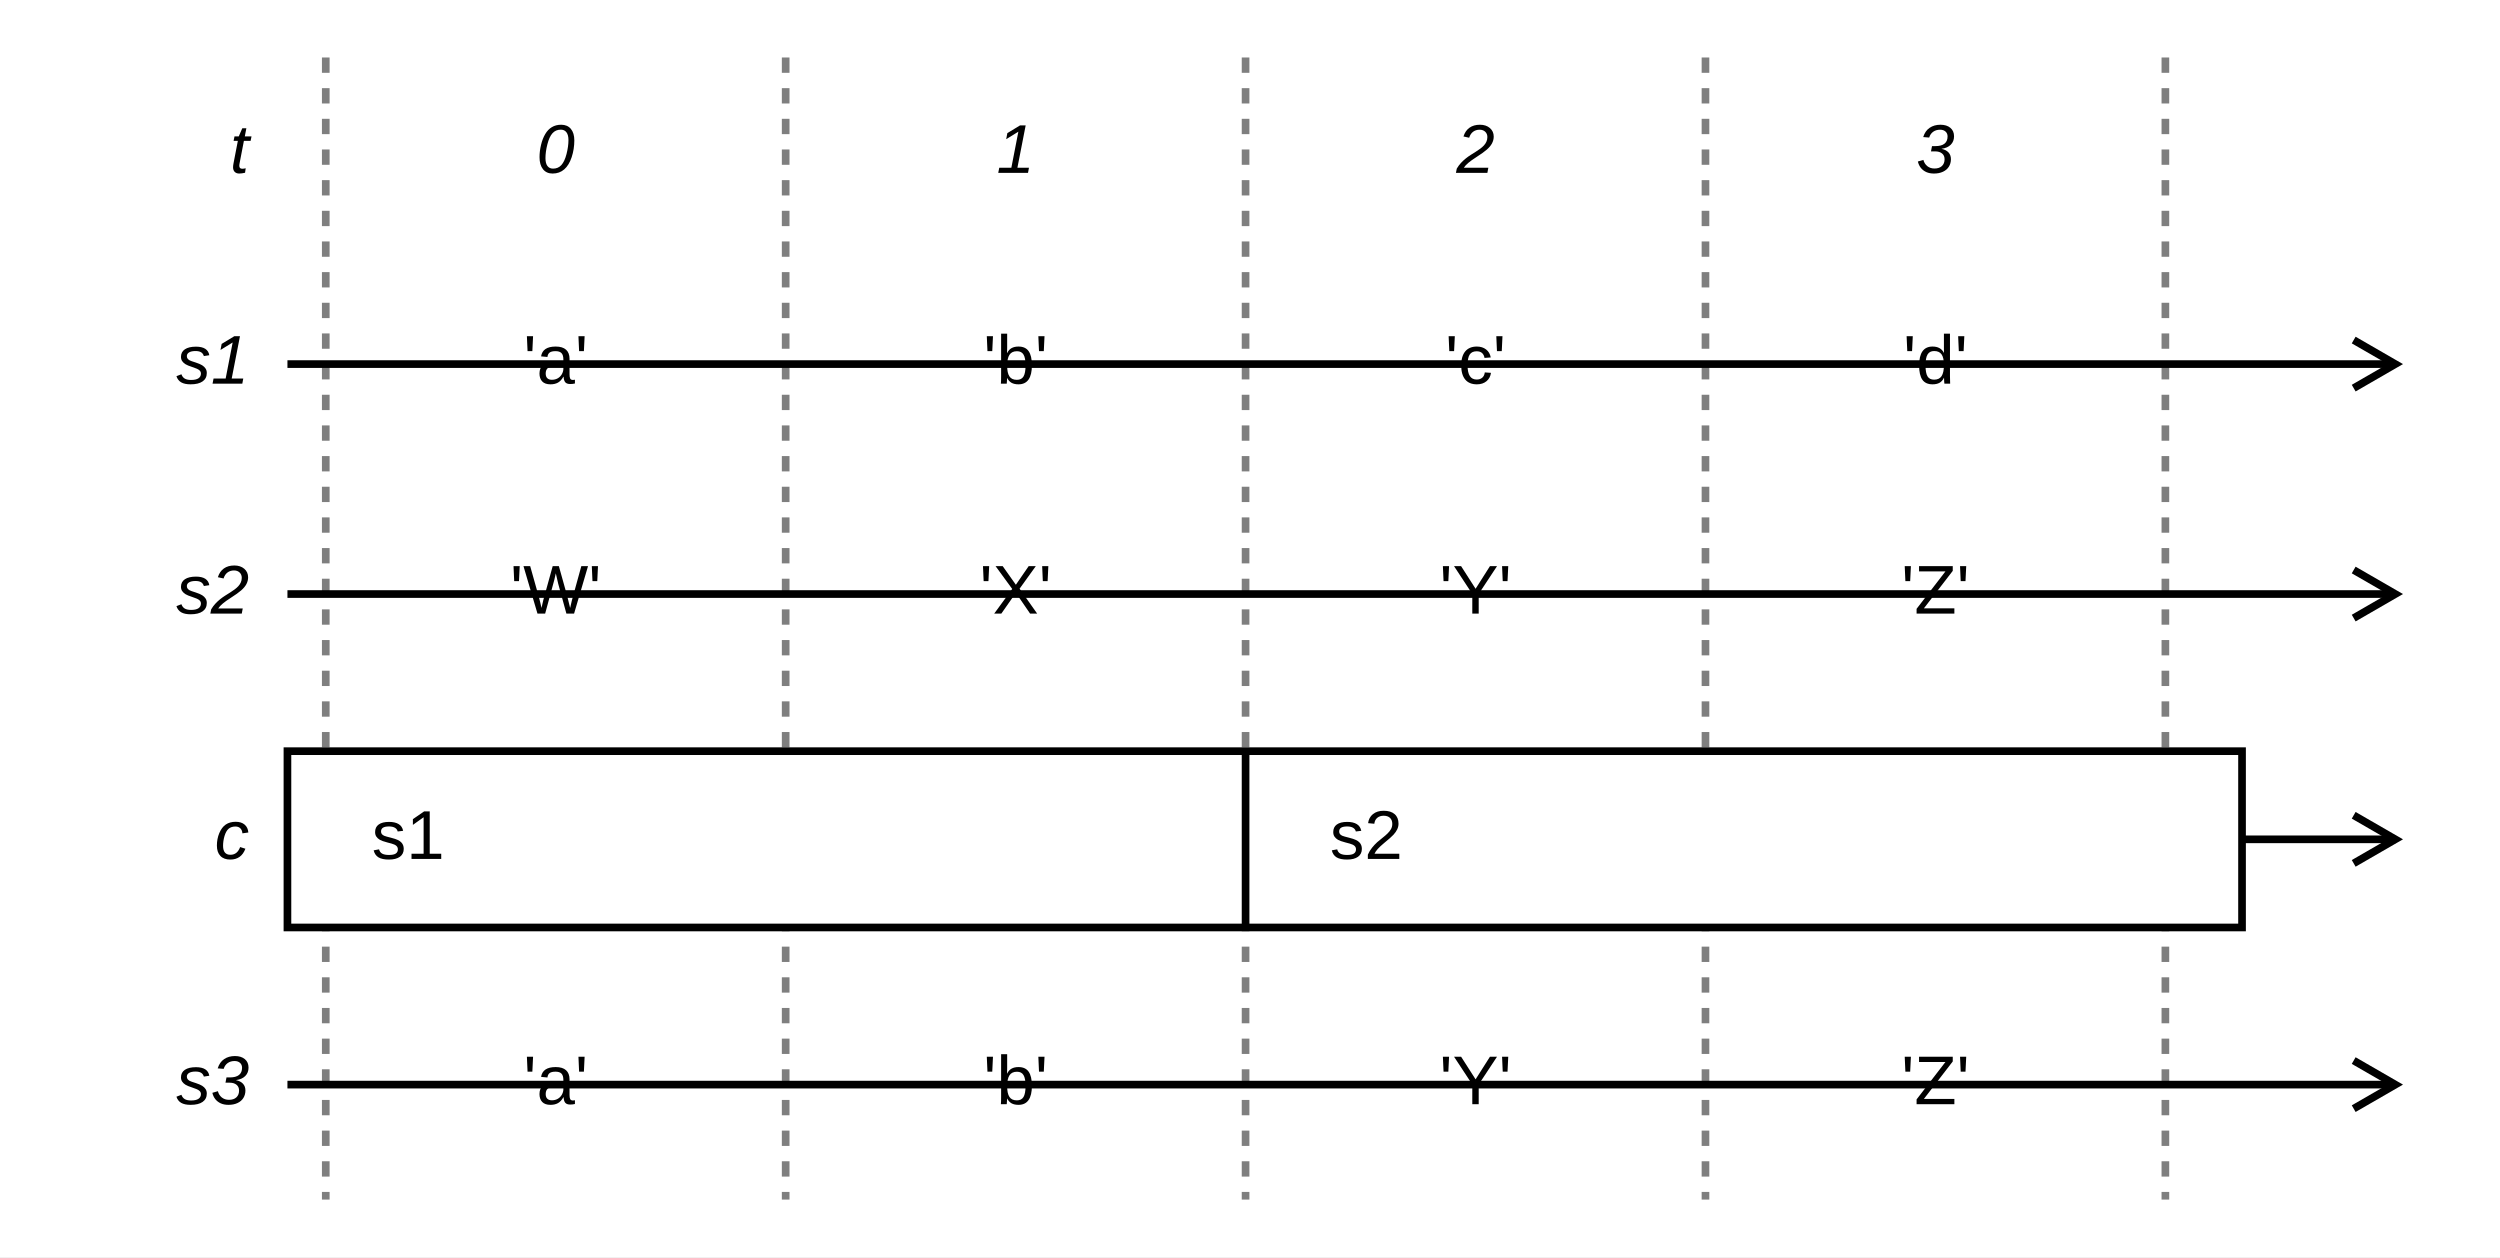
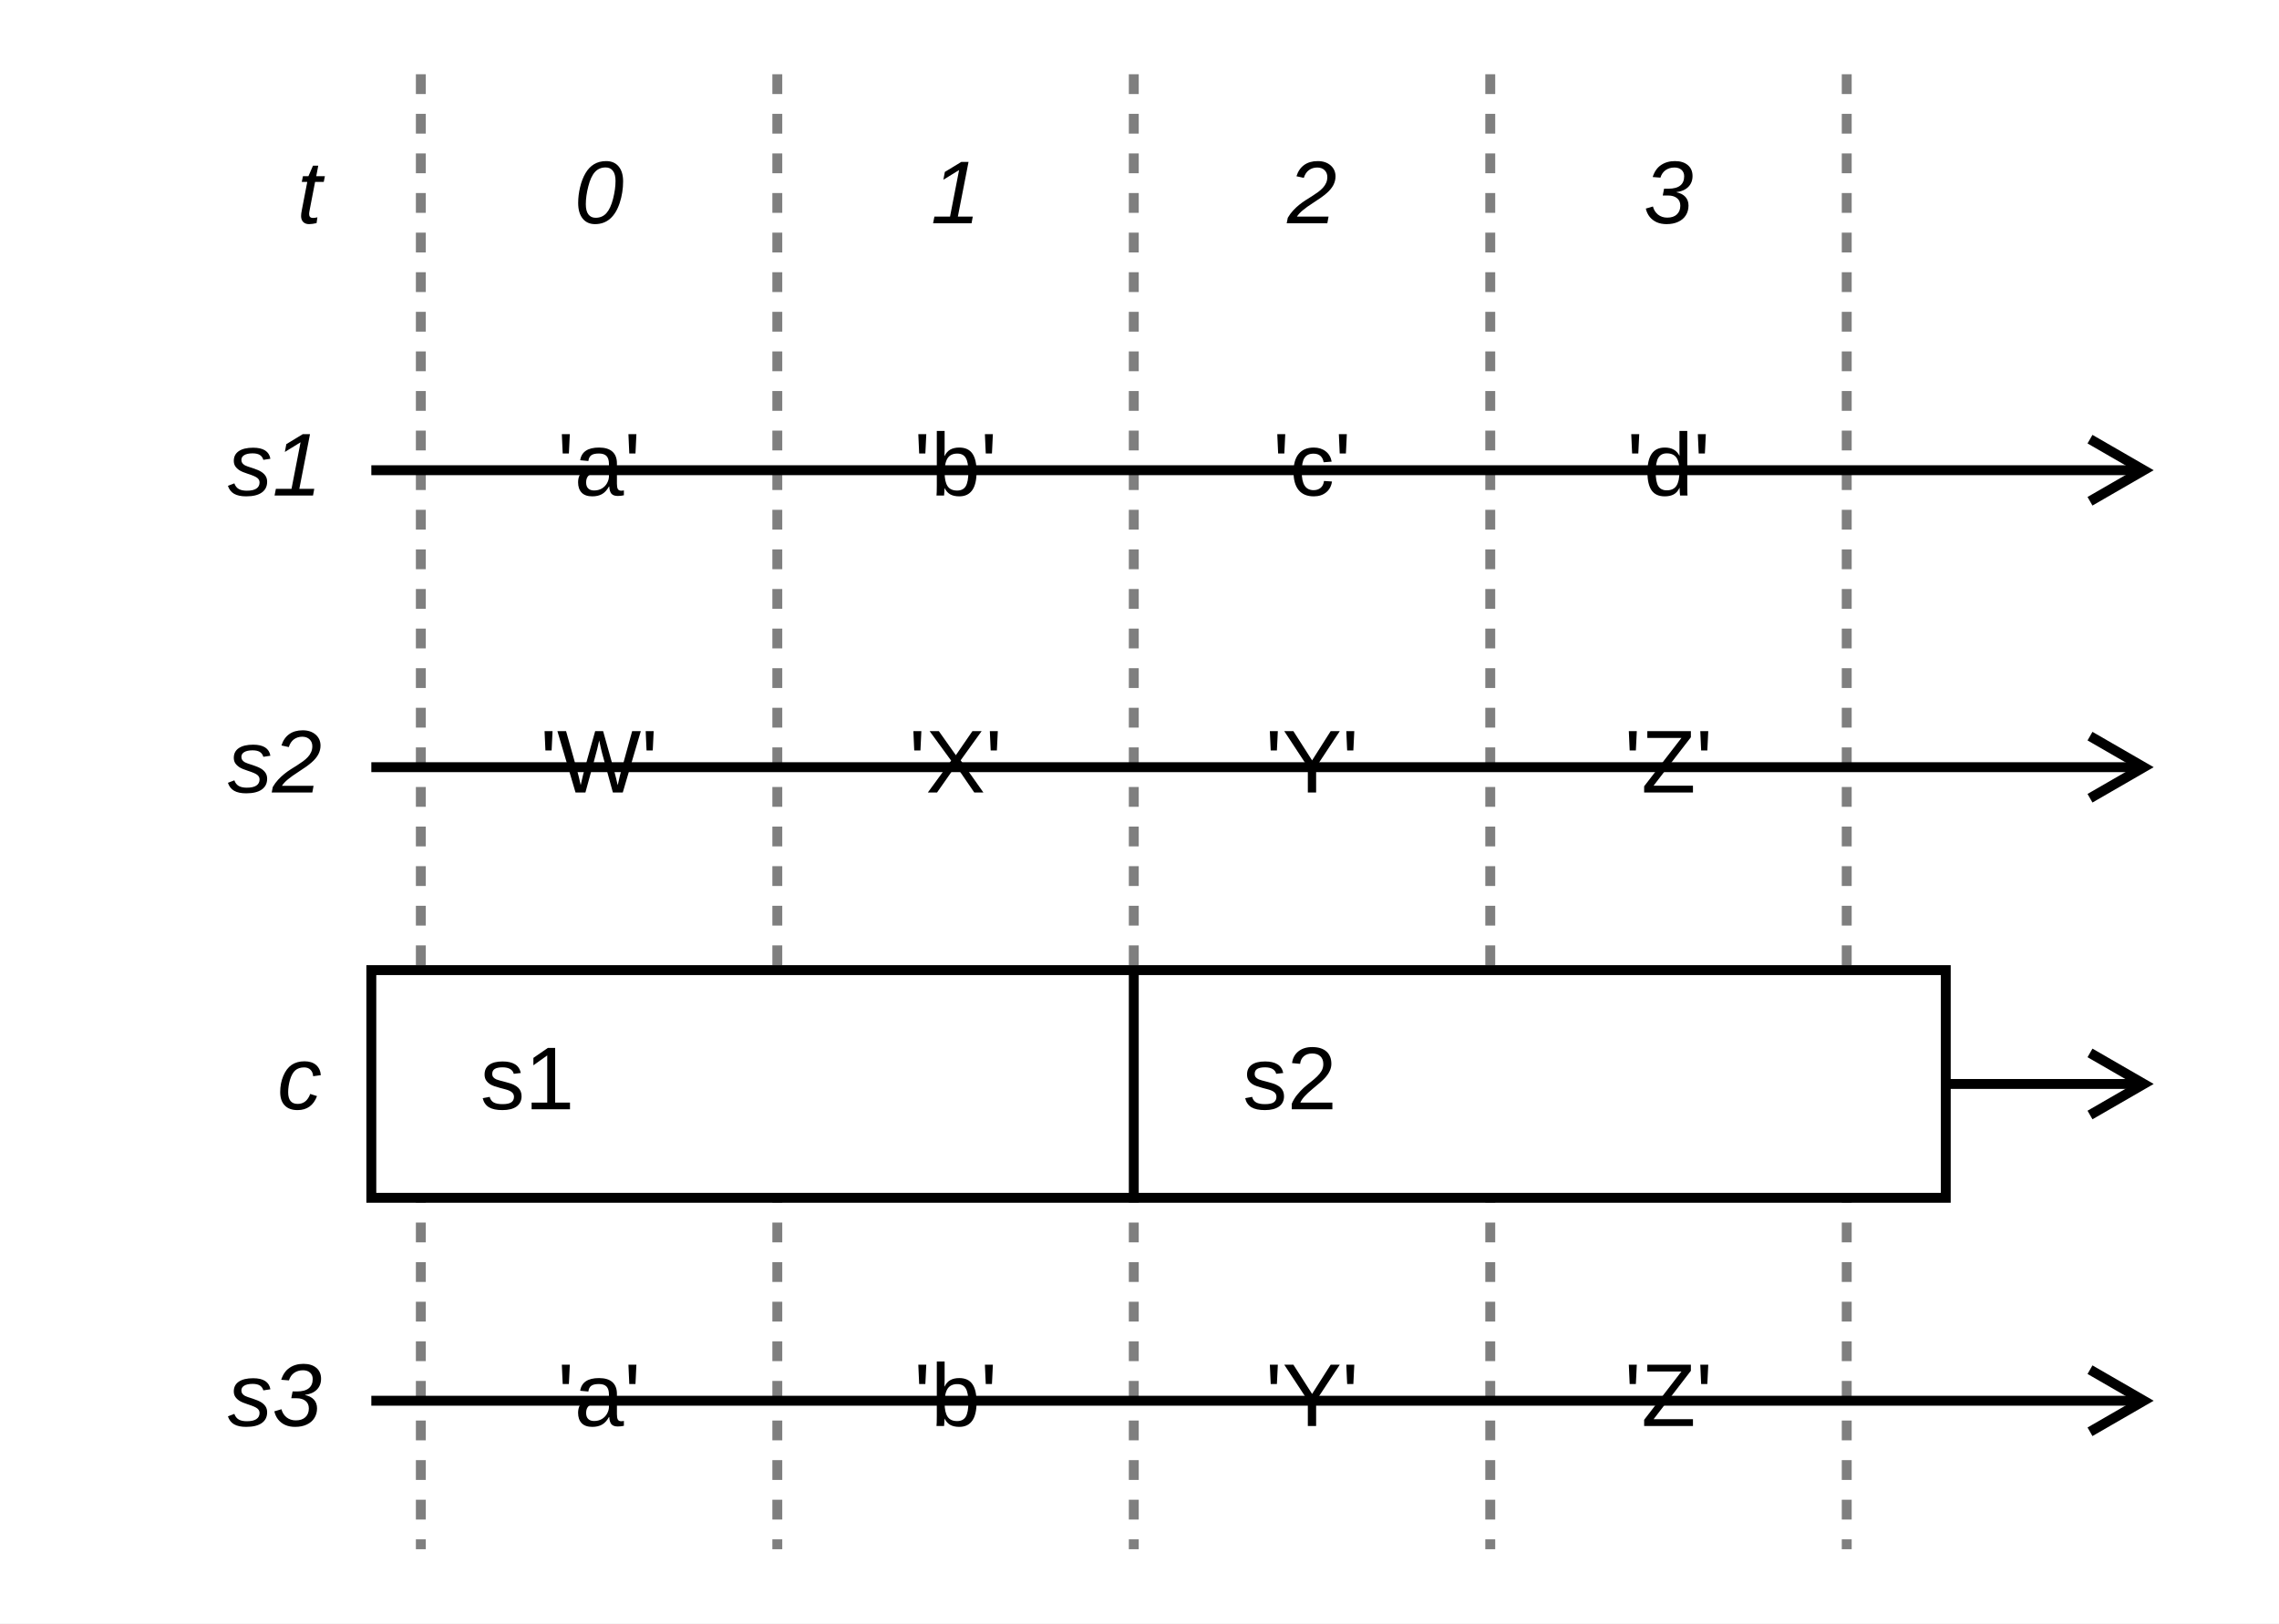
- <svg xmlns="http://www.w3.org/2000/svg" viewBox="0 0 652.309 328" width="652.309" height="328">
-   <rect x="0" y="0" width="652.309" height="328" fill="white" />
+ <svg xmlns="http://www.w3.org/2000/svg" viewBox="0 0 460.309 328" width="460.309" height="328">
+   <rect x="0" y="0" width="460.309" height="328" fill="white" />
  <g transform="translate(25 25)">
    <g>
      <line x1="60" y1="-10" x2="60" y2="288" stroke="rgba(0, 0, 0, 0.5)" stroke-width="2" stroke-dasharray="4" />
-       <line x1="180" y1="-10" x2="180" y2="288" stroke="rgba(0, 0, 0, 0.5)" stroke-width="2" stroke-dasharray="4" />
-       <line x1="300" y1="-10" x2="300" y2="288" stroke="rgba(0, 0, 0, 0.5)" stroke-width="2" stroke-dasharray="4" />
-       <line x1="420" y1="-10" x2="420" y2="288" stroke="rgba(0, 0, 0, 0.5)" stroke-width="2" stroke-dasharray="4" />
-       <line x1="540" y1="-10" x2="540" y2="288" stroke="rgba(0, 0, 0, 0.5)" stroke-width="2" stroke-dasharray="4" />
+       <line x1="132" y1="-10" x2="132" y2="288" stroke="rgba(0, 0, 0, 0.5)" stroke-width="2" stroke-dasharray="4" />
+       <line x1="204" y1="-10" x2="204" y2="288" stroke="rgba(0, 0, 0, 0.5)" stroke-width="2" stroke-dasharray="4" />
+       <line x1="276" y1="-10" x2="276" y2="288" stroke="rgba(0, 0, 0, 0.5)" stroke-width="2" stroke-dasharray="4" />
+       <line x1="348" y1="-10" x2="348" y2="288" stroke="rgba(0, 0, 0, 0.5)" stroke-width="2" stroke-dasharray="4" />
    </g>
    <g>
      <text x="40" y="15" fill="black" font-family="Arial, Helvetica, sans-serif" font-size="18px" font-weight="normal" font-style="italic" dominant-baseline="middle" text-anchor="end">t</text>
-       <text x="120" y="15" fill="black" font-family="Arial, Helvetica, sans-serif" font-size="18px" font-weight="normal" font-style="italic" dominant-baseline="middle" text-anchor="middle">0</text>
-       <text x="240" y="15" fill="black" font-family="Arial, Helvetica, sans-serif" font-size="18px" font-weight="normal" font-style="italic" dominant-baseline="middle" text-anchor="middle">1</text>
-       <text x="360" y="15" fill="black" font-family="Arial, Helvetica, sans-serif" font-size="18px" font-weight="normal" font-style="italic" dominant-baseline="middle" text-anchor="middle">2</text>
-       <text x="480" y="15" fill="black" font-family="Arial, Helvetica, sans-serif" font-size="18px" font-weight="normal" font-style="italic" dominant-baseline="middle" text-anchor="middle">3</text>
+       <text x="96" y="15" fill="black" font-family="Arial, Helvetica, sans-serif" font-size="18px" font-weight="normal" font-style="italic" dominant-baseline="middle" text-anchor="middle">0</text>
+       <text x="168" y="15" fill="black" font-family="Arial, Helvetica, sans-serif" font-size="18px" font-weight="normal" font-style="italic" dominant-baseline="middle" text-anchor="middle">1</text>
+       <text x="240" y="15" fill="black" font-family="Arial, Helvetica, sans-serif" font-size="18px" font-weight="normal" font-style="italic" dominant-baseline="middle" text-anchor="middle">2</text>
+       <text x="312" y="15" fill="black" font-family="Arial, Helvetica, sans-serif" font-size="18px" font-weight="normal" font-style="italic" dominant-baseline="middle" text-anchor="middle">3</text>
    </g>
    <g transform="translate(0 50)">
-       <text x="120" y="20" fill="black" font-family="Arial, Helvetica, sans-serif" font-size="18px" font-weight="normal" font-style="normal" dominant-baseline="middle" text-anchor="middle">'a'</text>
-       <text x="240" y="20" fill="black" font-family="Arial, Helvetica, sans-serif" font-size="18px" font-weight="normal" font-style="normal" dominant-baseline="middle" text-anchor="middle">'b'</text>
-       <text x="360" y="20" fill="black" font-family="Arial, Helvetica, sans-serif" font-size="18px" font-weight="normal" font-style="normal" dominant-baseline="middle" text-anchor="middle">'c'</text>
-       <text x="480" y="20" fill="black" font-family="Arial, Helvetica, sans-serif" font-size="18px" font-weight="normal" font-style="normal" dominant-baseline="middle" text-anchor="middle">'d'</text>
-       <line x1="50" y1="20" x2="600" y2="20" stroke="black" stroke-width="2" />
-       <polyline points="590,14.226 600,20 590,25.774" fill="none" stroke="black" stroke-width="2" stroke-linecap="square" />
+       <text x="96" y="20" fill="black" font-family="Arial, Helvetica, sans-serif" font-size="18px" font-weight="normal" font-style="normal" dominant-baseline="middle" text-anchor="middle">'a'</text>
+       <text x="168" y="20" fill="black" font-family="Arial, Helvetica, sans-serif" font-size="18px" font-weight="normal" font-style="normal" dominant-baseline="middle" text-anchor="middle">'b'</text>
+       <text x="240" y="20" fill="black" font-family="Arial, Helvetica, sans-serif" font-size="18px" font-weight="normal" font-style="normal" dominant-baseline="middle" text-anchor="middle">'c'</text>
+       <text x="312" y="20" fill="black" font-family="Arial, Helvetica, sans-serif" font-size="18px" font-weight="normal" font-style="normal" dominant-baseline="middle" text-anchor="middle">'d'</text>
+       <line x1="50" y1="20" x2="408" y2="20" stroke="black" stroke-width="2" />
+       <polyline points="398,14.226 408,20 398,25.774" fill="none" stroke="black" stroke-width="2" stroke-linecap="square" />
      <text x="40" y="20" fill="black" font-family="Arial, Helvetica, sans-serif" font-size="18px" font-weight="normal" font-style="italic" dominant-baseline="middle" text-anchor="end">s1</text>
    </g>
    <g transform="translate(0 110)">
-       <text x="120" y="20" fill="black" font-family="Arial, Helvetica, sans-serif" font-size="18px" font-weight="normal" font-style="normal" dominant-baseline="middle" text-anchor="middle">'W'</text>
-       <text x="240" y="20" fill="black" font-family="Arial, Helvetica, sans-serif" font-size="18px" font-weight="normal" font-style="normal" dominant-baseline="middle" text-anchor="middle">'X'</text>
-       <text x="360" y="20" fill="black" font-family="Arial, Helvetica, sans-serif" font-size="18px" font-weight="normal" font-style="normal" dominant-baseline="middle" text-anchor="middle">'Y'</text>
-       <text x="480" y="20" fill="black" font-family="Arial, Helvetica, sans-serif" font-size="18px" font-weight="normal" font-style="normal" dominant-baseline="middle" text-anchor="middle">'Z'</text>
-       <line x1="50" y1="20" x2="600" y2="20" stroke="black" stroke-width="2" />
-       <polyline points="590,14.226 600,20 590,25.774" fill="none" stroke="black" stroke-width="2" stroke-linecap="square" />
+       <text x="96" y="20" fill="black" font-family="Arial, Helvetica, sans-serif" font-size="18px" font-weight="normal" font-style="normal" dominant-baseline="middle" text-anchor="middle">'W'</text>
+       <text x="168" y="20" fill="black" font-family="Arial, Helvetica, sans-serif" font-size="18px" font-weight="normal" font-style="normal" dominant-baseline="middle" text-anchor="middle">'X'</text>
+       <text x="240" y="20" fill="black" font-family="Arial, Helvetica, sans-serif" font-size="18px" font-weight="normal" font-style="normal" dominant-baseline="middle" text-anchor="middle">'Y'</text>
+       <text x="312" y="20" fill="black" font-family="Arial, Helvetica, sans-serif" font-size="18px" font-weight="normal" font-style="normal" dominant-baseline="middle" text-anchor="middle">'Z'</text>
+       <line x1="50" y1="20" x2="408" y2="20" stroke="black" stroke-width="2" />
+       <polyline points="398,14.226 408,20 398,25.774" fill="none" stroke="black" stroke-width="2" stroke-linecap="square" />
      <text x="40" y="20" fill="black" font-family="Arial, Helvetica, sans-serif" font-size="18px" font-weight="normal" font-style="italic" dominant-baseline="middle" text-anchor="end">s2</text>
    </g>
    <g transform="translate(0 170)">
-       <rect x="50" y="1" width="510" height="46" fill="white" stroke="black" stroke-width="2" />
-       <line x1="300" y1="1" x2="300" y2="47" stroke="black" stroke-width="2" />
+       <rect x="50" y="1" width="318" height="46" fill="white" stroke="black" stroke-width="2" />
+       <line x1="204" y1="1" x2="204" y2="47" stroke="black" stroke-width="2" />
      <text x="72" y="24" fill="black" font-family="Arial, Helvetica, sans-serif" font-size="18px" font-weight="normal" font-style="normal" dominant-baseline="middle">s1</text>
-       <text x="322" y="24" fill="black" font-family="Arial, Helvetica, sans-serif" font-size="18px" font-weight="normal" font-style="normal" dominant-baseline="middle">s2</text>
-       <line x1="560" y1="24" x2="600" y2="24" stroke="black" stroke-width="2" />
-       <polyline points="590,18.226 600,24 590,29.774" fill="none" stroke="black" stroke-width="2" stroke-linecap="square" />
+       <text x="226" y="24" fill="black" font-family="Arial, Helvetica, sans-serif" font-size="18px" font-weight="normal" font-style="normal" dominant-baseline="middle">s2</text>
+       <line x1="368" y1="24" x2="408" y2="24" stroke="black" stroke-width="2" />
+       <polyline points="398,18.226 408,24 398,29.774" fill="none" stroke="black" stroke-width="2" stroke-linecap="square" />
      <text x="40" y="24" fill="black" font-family="Arial, Helvetica, sans-serif" font-size="18px" font-weight="normal" font-style="italic" dominant-baseline="middle" text-anchor="end">c</text>
    </g>
    <g transform="translate(0 238)">
-       <text x="120" y="20" fill="black" font-family="Arial, Helvetica, sans-serif" font-size="18px" font-weight="normal" font-style="normal" dominant-baseline="middle" text-anchor="middle">'a'</text>
-       <text x="240" y="20" fill="black" font-family="Arial, Helvetica, sans-serif" font-size="18px" font-weight="normal" font-style="normal" dominant-baseline="middle" text-anchor="middle">'b'</text>
-       <text x="360" y="20" fill="black" font-family="Arial, Helvetica, sans-serif" font-size="18px" font-weight="normal" font-style="normal" dominant-baseline="middle" text-anchor="middle">'Y'</text>
-       <text x="480" y="20" fill="black" font-family="Arial, Helvetica, sans-serif" font-size="18px" font-weight="normal" font-style="normal" dominant-baseline="middle" text-anchor="middle">'Z'</text>
-       <line x1="50" y1="20" x2="600" y2="20" stroke="black" stroke-width="2" />
-       <polyline points="590,14.226 600,20 590,25.774" fill="none" stroke="black" stroke-width="2" stroke-linecap="square" />
+       <text x="96" y="20" fill="black" font-family="Arial, Helvetica, sans-serif" font-size="18px" font-weight="normal" font-style="normal" dominant-baseline="middle" text-anchor="middle">'a'</text>
+       <text x="168" y="20" fill="black" font-family="Arial, Helvetica, sans-serif" font-size="18px" font-weight="normal" font-style="normal" dominant-baseline="middle" text-anchor="middle">'b'</text>
+       <text x="240" y="20" fill="black" font-family="Arial, Helvetica, sans-serif" font-size="18px" font-weight="normal" font-style="normal" dominant-baseline="middle" text-anchor="middle">'Y'</text>
+       <text x="312" y="20" fill="black" font-family="Arial, Helvetica, sans-serif" font-size="18px" font-weight="normal" font-style="normal" dominant-baseline="middle" text-anchor="middle">'Z'</text>
+       <line x1="50" y1="20" x2="408" y2="20" stroke="black" stroke-width="2" />
+       <polyline points="398,14.226 408,20 398,25.774" fill="none" stroke="black" stroke-width="2" stroke-linecap="square" />
      <text x="40" y="20" fill="black" font-family="Arial, Helvetica, sans-serif" font-size="18px" font-weight="normal" font-style="italic" dominant-baseline="middle" text-anchor="end">s3</text>
    </g>
  </g>
</svg>
